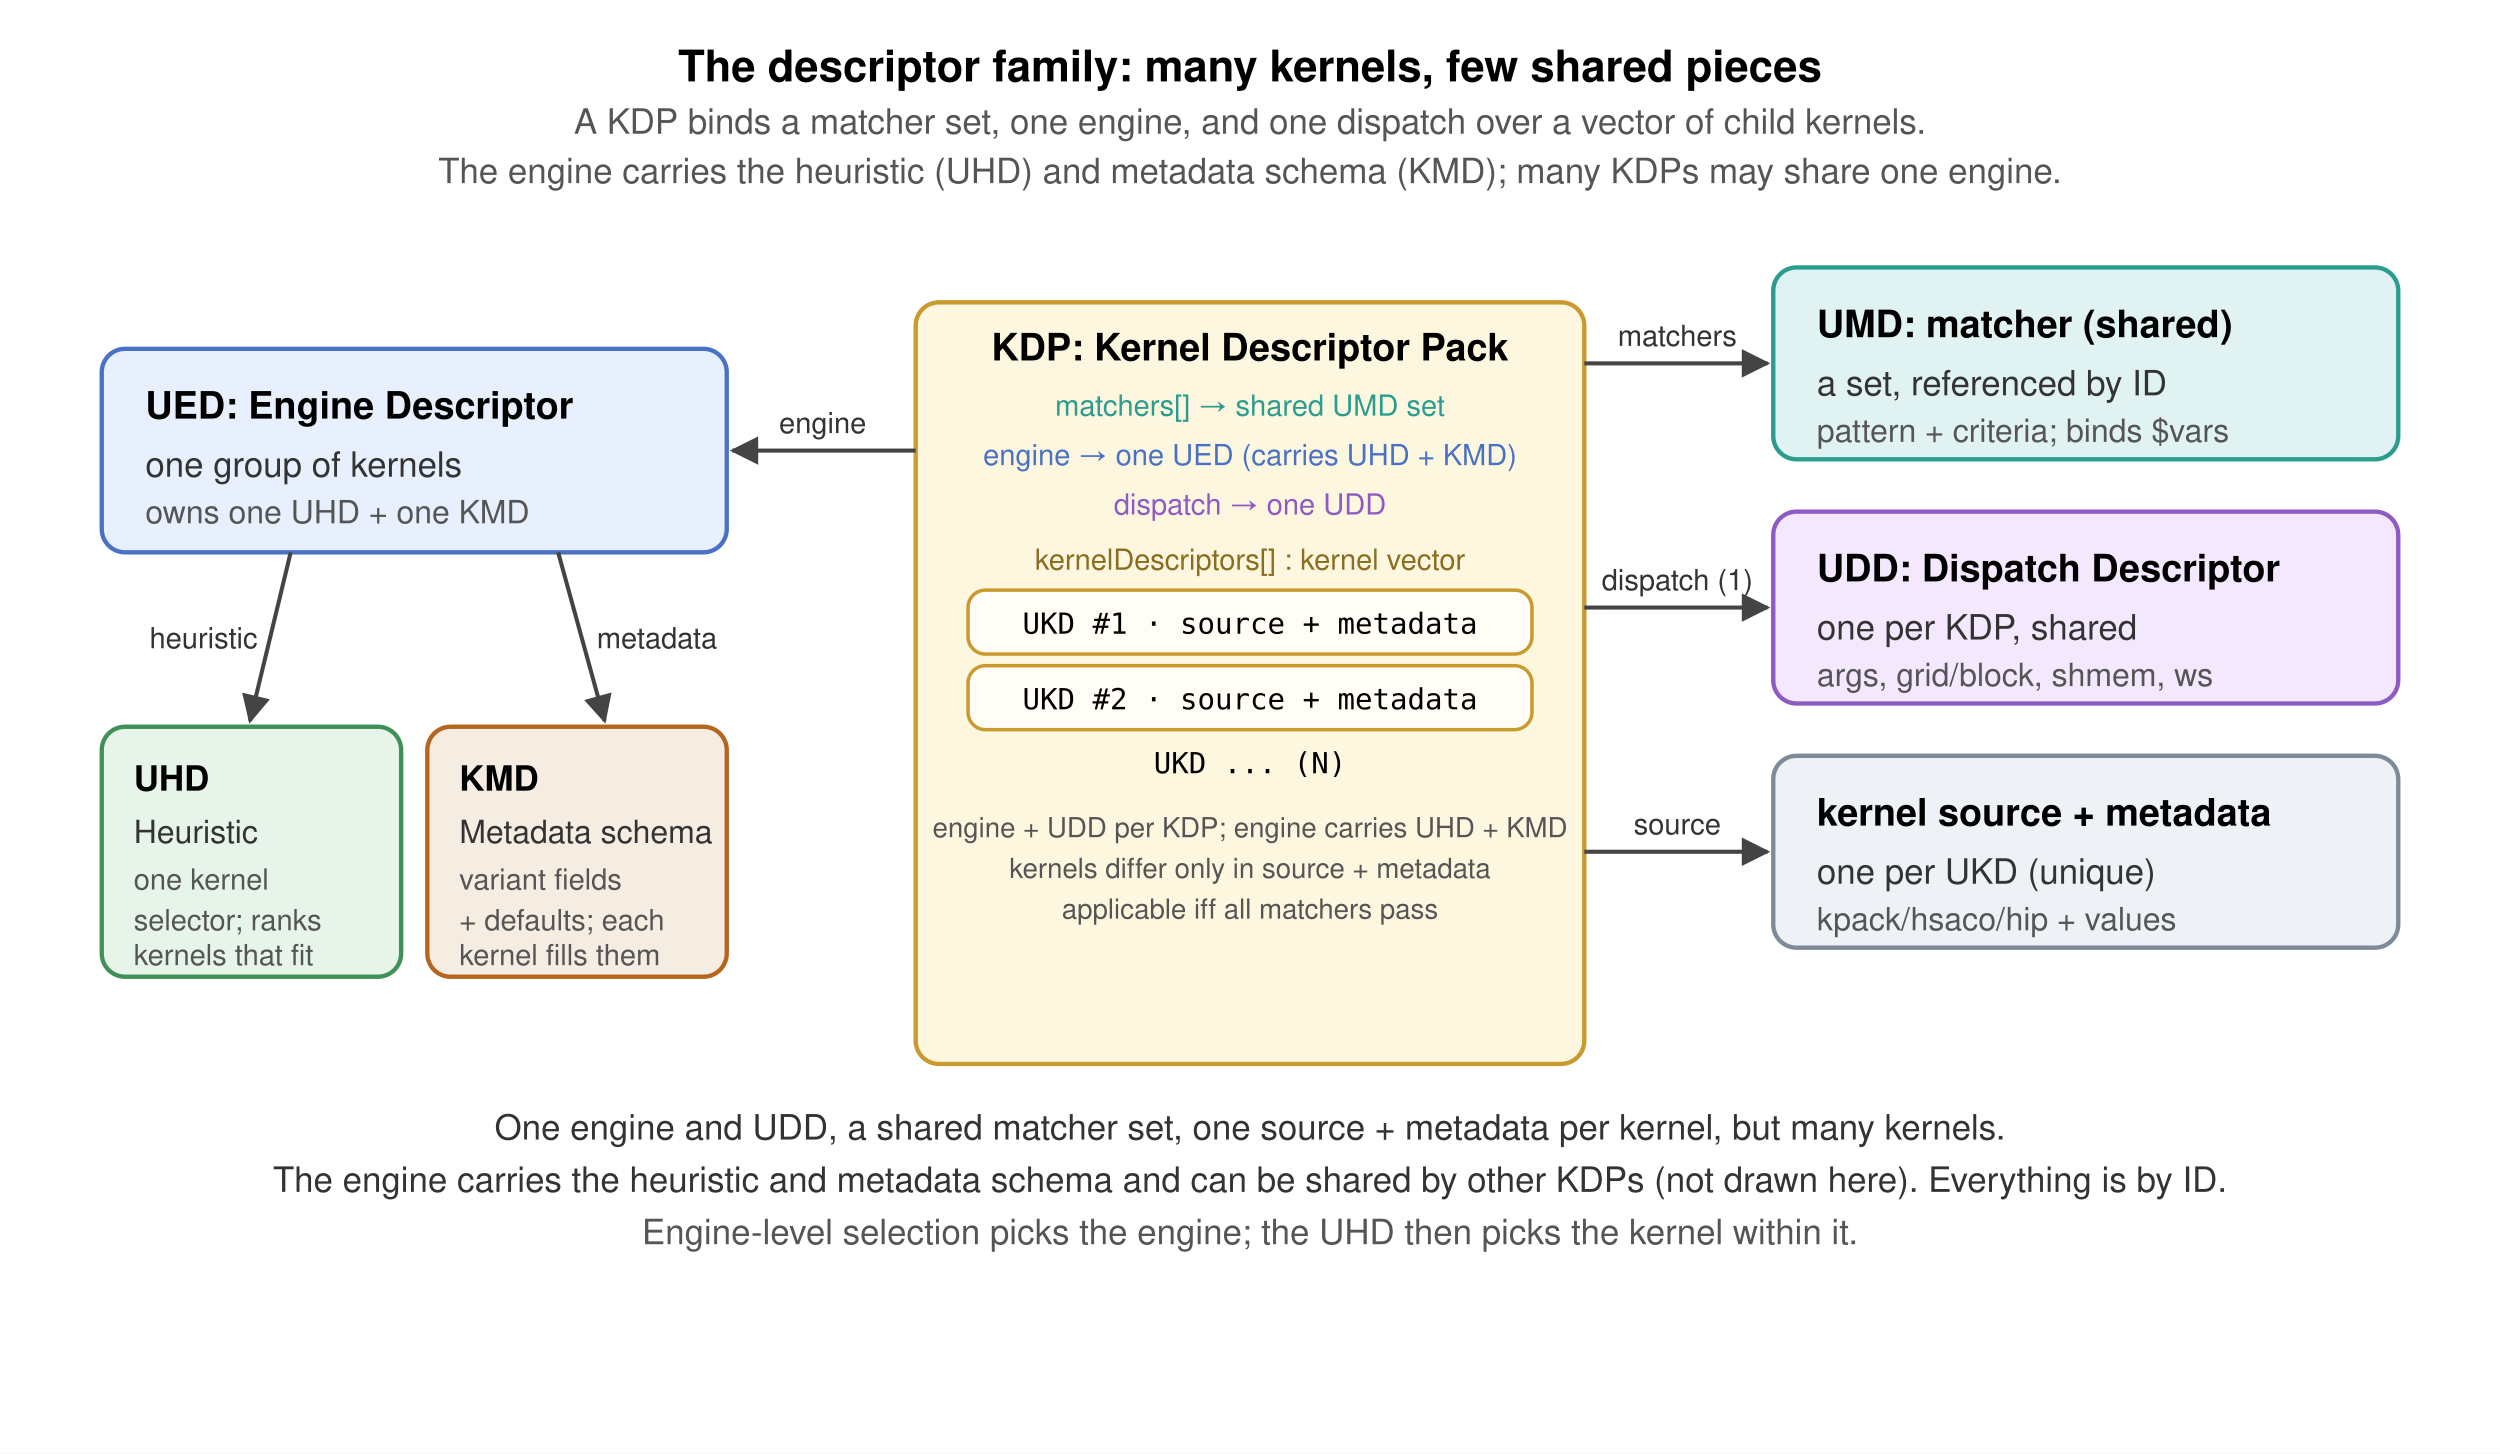
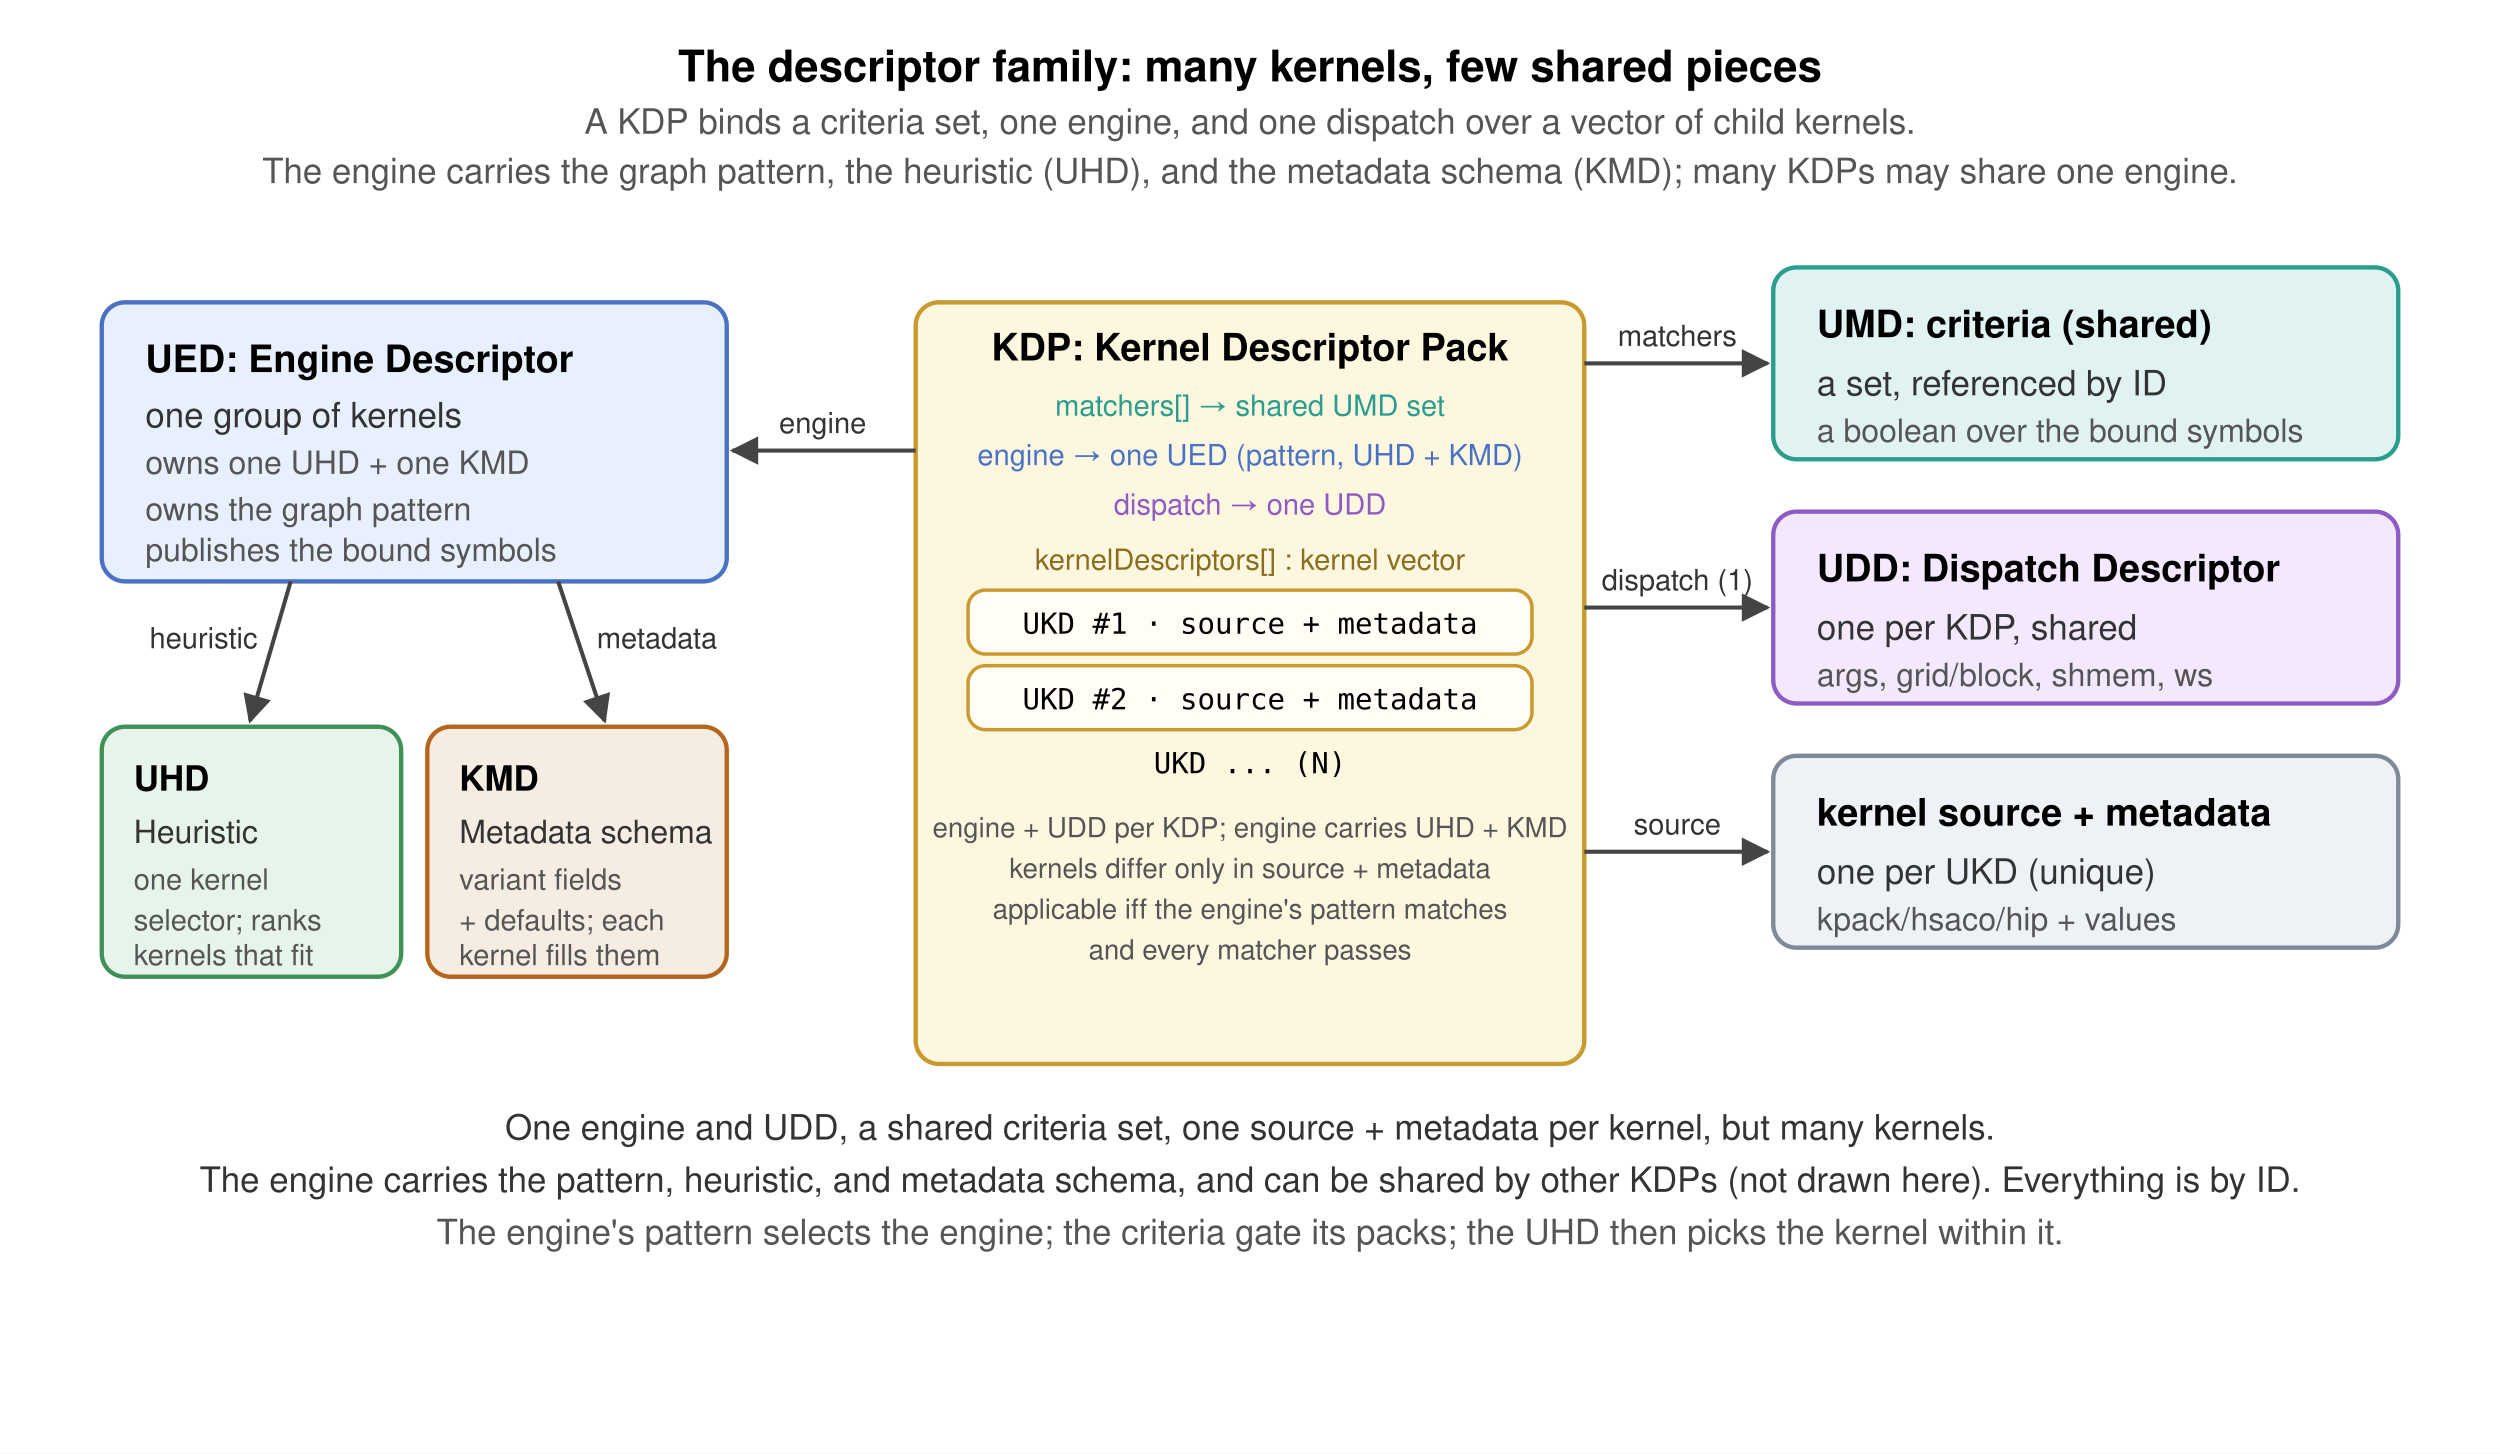
<svg xmlns="http://www.w3.org/2000/svg" viewBox="0 0 860 500" width="860" height="500" font-family="'Segoe UI', Helvetica, Arial, sans-serif" font-size="13">
  <rect x="0" y="0" width="100%" height="100%" fill="#ffffff" />
  <defs>
    <marker id="arrow4" viewBox="0 0 10 10" refX="9" refY="5" markerWidth="7" markerHeight="7" orient="auto-start-reverse">
      <path d="M0 0 L10 5 L0 10 z" fill="#444" />
    </marker>
  </defs>
  <text x="430" y="28" text-anchor="middle" font-weight="600" font-size="15">The descriptor family: many kernels, few shared pieces</text>
-   <text x="430" y="46" text-anchor="middle" fill="#555" font-size="12">A KDP binds a matcher set, one engine, and one dispatch over a vector of child kernels.</text>
-   <text x="430" y="63" text-anchor="middle" fill="#555" font-size="12">The engine carries the heuristic (UHD) and metadata schema (KMD); many KDPs may share one engine.</text>
+   <text x="430" y="46" text-anchor="middle" fill="#555" font-size="12">A KDP binds a criteria set, one engine, and one dispatch over a vector of child kernels.</text>
+   <text x="430" y="63" text-anchor="middle" fill="#555" font-size="12">The engine carries the graph pattern, the heuristic (UHD), and the metadata schema (KMD); many KDPs may share one engine.</text>
  <rect x="315" y="104" width="230" height="262" rx="8" fill="#fef7e0" stroke="#c99a2e" stroke-width="1.5" />
  <text x="430" y="124" text-anchor="middle" font-weight="600">KDP: Kernel Descriptor Pack</text>
  <text x="430" y="143" text-anchor="middle" font-size="10" fill="#2a9d8f">matchers[] → shared UMD set</text>
-   <text x="430" y="160" text-anchor="middle" font-size="10" fill="#4a72c4">engine → one UED (carries UHD + KMD)</text>
+   <text x="430" y="160" text-anchor="middle" font-size="10" fill="#4a72c4">engine → one UED (pattern, UHD + KMD)</text>
  <text x="430" y="177" text-anchor="middle" font-size="10" fill="#8e5bc4">dispatch → one UDD</text>
  <text x="430" y="196" text-anchor="middle" font-size="10" fill="#8a6d1f">kernelDescriptors[] : kernel vector</text>
  <rect x="333" y="203" width="194" height="22" rx="6" fill="#fffdf5" stroke="#c99a2e" stroke-width="1.2" />
  <text x="430" y="218" text-anchor="middle" font-family="Consolas, monospace" font-size="10">UKD #1 · source + metadata</text>
  <rect x="333" y="229" width="194" height="22" rx="6" fill="#fffdf5" stroke="#c99a2e" stroke-width="1.2" />
  <text x="430" y="244" text-anchor="middle" font-family="Consolas, monospace" font-size="10">UKD #2 · source + metadata</text>
  <text x="430" y="266" text-anchor="middle" font-family="Consolas, monospace" font-size="10">UKD ... (N)</text>
  <text x="430" y="288" text-anchor="middle" font-size="9.5" fill="#555">engine + UDD per KDP; engine carries UHD + KMD</text>
  <text x="430" y="302" text-anchor="middle" font-size="9.5" fill="#555">kernels differ only in source + metadata</text>
-   <text x="430" y="316" text-anchor="middle" font-size="9.5" fill="#555">applicable iff all matchers pass</text>
-   <rect x="35" y="120" width="215" height="70" rx="8" fill="#e8f0fe" stroke="#4a72c4" stroke-width="1.5" />
-   <text x="50" y="144" font-weight="600">UED: Engine Descriptor</text>
-   <text x="50" y="164" font-size="12" fill="#333">one group of kernels</text>
-   <text x="50" y="180" font-size="11" fill="#555">owns one UHD + one KMD</text>
+   <text x="430" y="316" text-anchor="middle" font-size="9.5" fill="#555">applicable iff the engine's pattern matches</text>
+   <text x="430" y="330" text-anchor="middle" font-size="9.5" fill="#555">and every matcher passes</text>
+   <rect x="35" y="104" width="215" height="96" rx="8" fill="#e8f0fe" stroke="#4a72c4" stroke-width="1.5" />
+   <text x="50" y="128" font-weight="600">UED: Engine Descriptor</text>
+   <text x="50" y="147" font-size="12" fill="#333">one group of kernels</text>
+   <text x="50" y="163" font-size="11" fill="#555">owns one UHD + one KMD</text>
+   <text x="50" y="179" font-size="11" fill="#555">owns the graph pattern</text>
+   <text x="50" y="193" font-size="11" fill="#555">publishes the bound symbols</text>
  <rect x="35" y="250" width="103" height="86" rx="8" fill="#e6f4ea" stroke="#3f9159" stroke-width="1.5" />
  <text x="46" y="272" font-weight="600" font-size="12">UHD</text>
  <text x="46" y="290" font-size="11" fill="#333">Heuristic</text>
  <text x="46" y="306" font-size="10" fill="#555">one kernel</text>
  <text x="46" y="320" font-size="10" fill="#555">selector; ranks</text>
  <text x="46" y="332" font-size="10" fill="#555">kernels that fit</text>
  <rect x="147" y="250" width="103" height="86" rx="8" fill="#f6ede2" stroke="#b5651d" stroke-width="1.5" />
  <text x="158" y="272" font-weight="600" font-size="12">KMD</text>
  <text x="158" y="290" font-size="11" fill="#333">Metadata schema</text>
  <text x="158" y="306" font-size="10" fill="#555">variant fields</text>
  <text x="158" y="320" font-size="10" fill="#555">+ defaults; each</text>
  <text x="158" y="332" font-size="10" fill="#555">kernel fills them</text>
  <rect x="610" y="92" width="215" height="66" rx="8" fill="#e0f2f1" stroke="#2a9d8f" stroke-width="1.5" />
-   <text x="625" y="116" font-weight="600">UMD: matcher (shared)</text>
+   <text x="625" y="116" font-weight="600">UMD: criteria (shared)</text>
  <text x="625" y="136" font-size="12" fill="#333">a set, referenced by ID</text>
-   <text x="625" y="152" font-size="11" fill="#555">pattern + criteria; binds $vars</text>
+   <text x="625" y="152" font-size="11" fill="#555">a boolean over the bound symbols</text>
  <rect x="610" y="176" width="215" height="66" rx="8" fill="#f3e8fd" stroke="#8e5bc4" stroke-width="1.5" />
  <text x="625" y="200" font-weight="600">UDD: Dispatch Descriptor</text>
  <text x="625" y="220" font-size="12" fill="#333">one per KDP, shared</text>
  <text x="625" y="236" font-size="11" fill="#555">args, grid/block, shmem, ws</text>
  <rect x="610" y="260" width="215" height="66" rx="8" fill="#eef1f5" stroke="#7f8a99" stroke-width="1.5" />
  <text x="625" y="284" font-weight="600">kernel source + metadata</text>
  <text x="625" y="304" font-size="12" fill="#333">one per UKD (unique)</text>
  <text x="625" y="320" font-size="11" fill="#555">kpack/hsaco/hip + values</text>
  <text x="283" y="149" text-anchor="middle" font-size="10" fill="#333">engine</text>
  <line x1="315" y1="155" x2="252" y2="155" stroke="#444" stroke-width="1.4" marker-end="url(#arrow4)" />
  <text x="70" y="223" text-anchor="middle" font-size="10" fill="#333">heuristic</text>
-   <line x1="100" y1="190" x2="86" y2="248" stroke="#444" stroke-width="1.4" marker-end="url(#arrow4)" />
+   <line x1="100" y1="200" x2="86" y2="248" stroke="#444" stroke-width="1.4" marker-end="url(#arrow4)" />
  <text x="226" y="223" text-anchor="middle" font-size="10" fill="#333">metadata</text>
-   <line x1="192" y1="190" x2="208" y2="248" stroke="#444" stroke-width="1.4" marker-end="url(#arrow4)" />
+   <line x1="192" y1="200" x2="208" y2="248" stroke="#444" stroke-width="1.4" marker-end="url(#arrow4)" />
  <text x="577" y="119" text-anchor="middle" font-size="10" fill="#333">matchers</text>
  <line x1="545" y1="125" x2="608" y2="125" stroke="#444" stroke-width="1.4" marker-end="url(#arrow4)" />
  <text x="577" y="203" text-anchor="middle" font-size="10" fill="#333">dispatch (1)</text>
  <line x1="545" y1="209" x2="608" y2="209" stroke="#444" stroke-width="1.4" marker-end="url(#arrow4)" />
  <text x="577" y="287" text-anchor="middle" font-size="10" fill="#333">source</text>
  <line x1="545" y1="293" x2="608" y2="293" stroke="#444" stroke-width="1.4" marker-end="url(#arrow4)" />
-   <text x="430" y="392" text-anchor="middle" font-size="12" fill="#333">One engine and UDD, a shared matcher set, one source + metadata per kernel, but many kernels.</text>
-   <text x="430" y="410" text-anchor="middle" font-size="12" fill="#333">The engine carries the heuristic and metadata schema and can be shared by other KDPs (not drawn here). Everything is by ID.</text>
-   <text x="430" y="428" text-anchor="middle" font-size="12" fill="#555">Engine-level selection picks the engine; the UHD then picks the kernel within it.</text>
+   <text x="430" y="392" text-anchor="middle" font-size="12" fill="#333">One engine and UDD, a shared criteria set, one source + metadata per kernel, but many kernels.</text>
+   <text x="430" y="410" text-anchor="middle" font-size="12" fill="#333">The engine carries the pattern, heuristic, and metadata schema, and can be shared by other KDPs (not drawn here). Everything is by ID.</text>
+   <text x="430" y="428" text-anchor="middle" font-size="12" fill="#555">The engine's pattern selects the engine; the criteria gate its packs; the UHD then picks the kernel within it.</text>
</svg>
